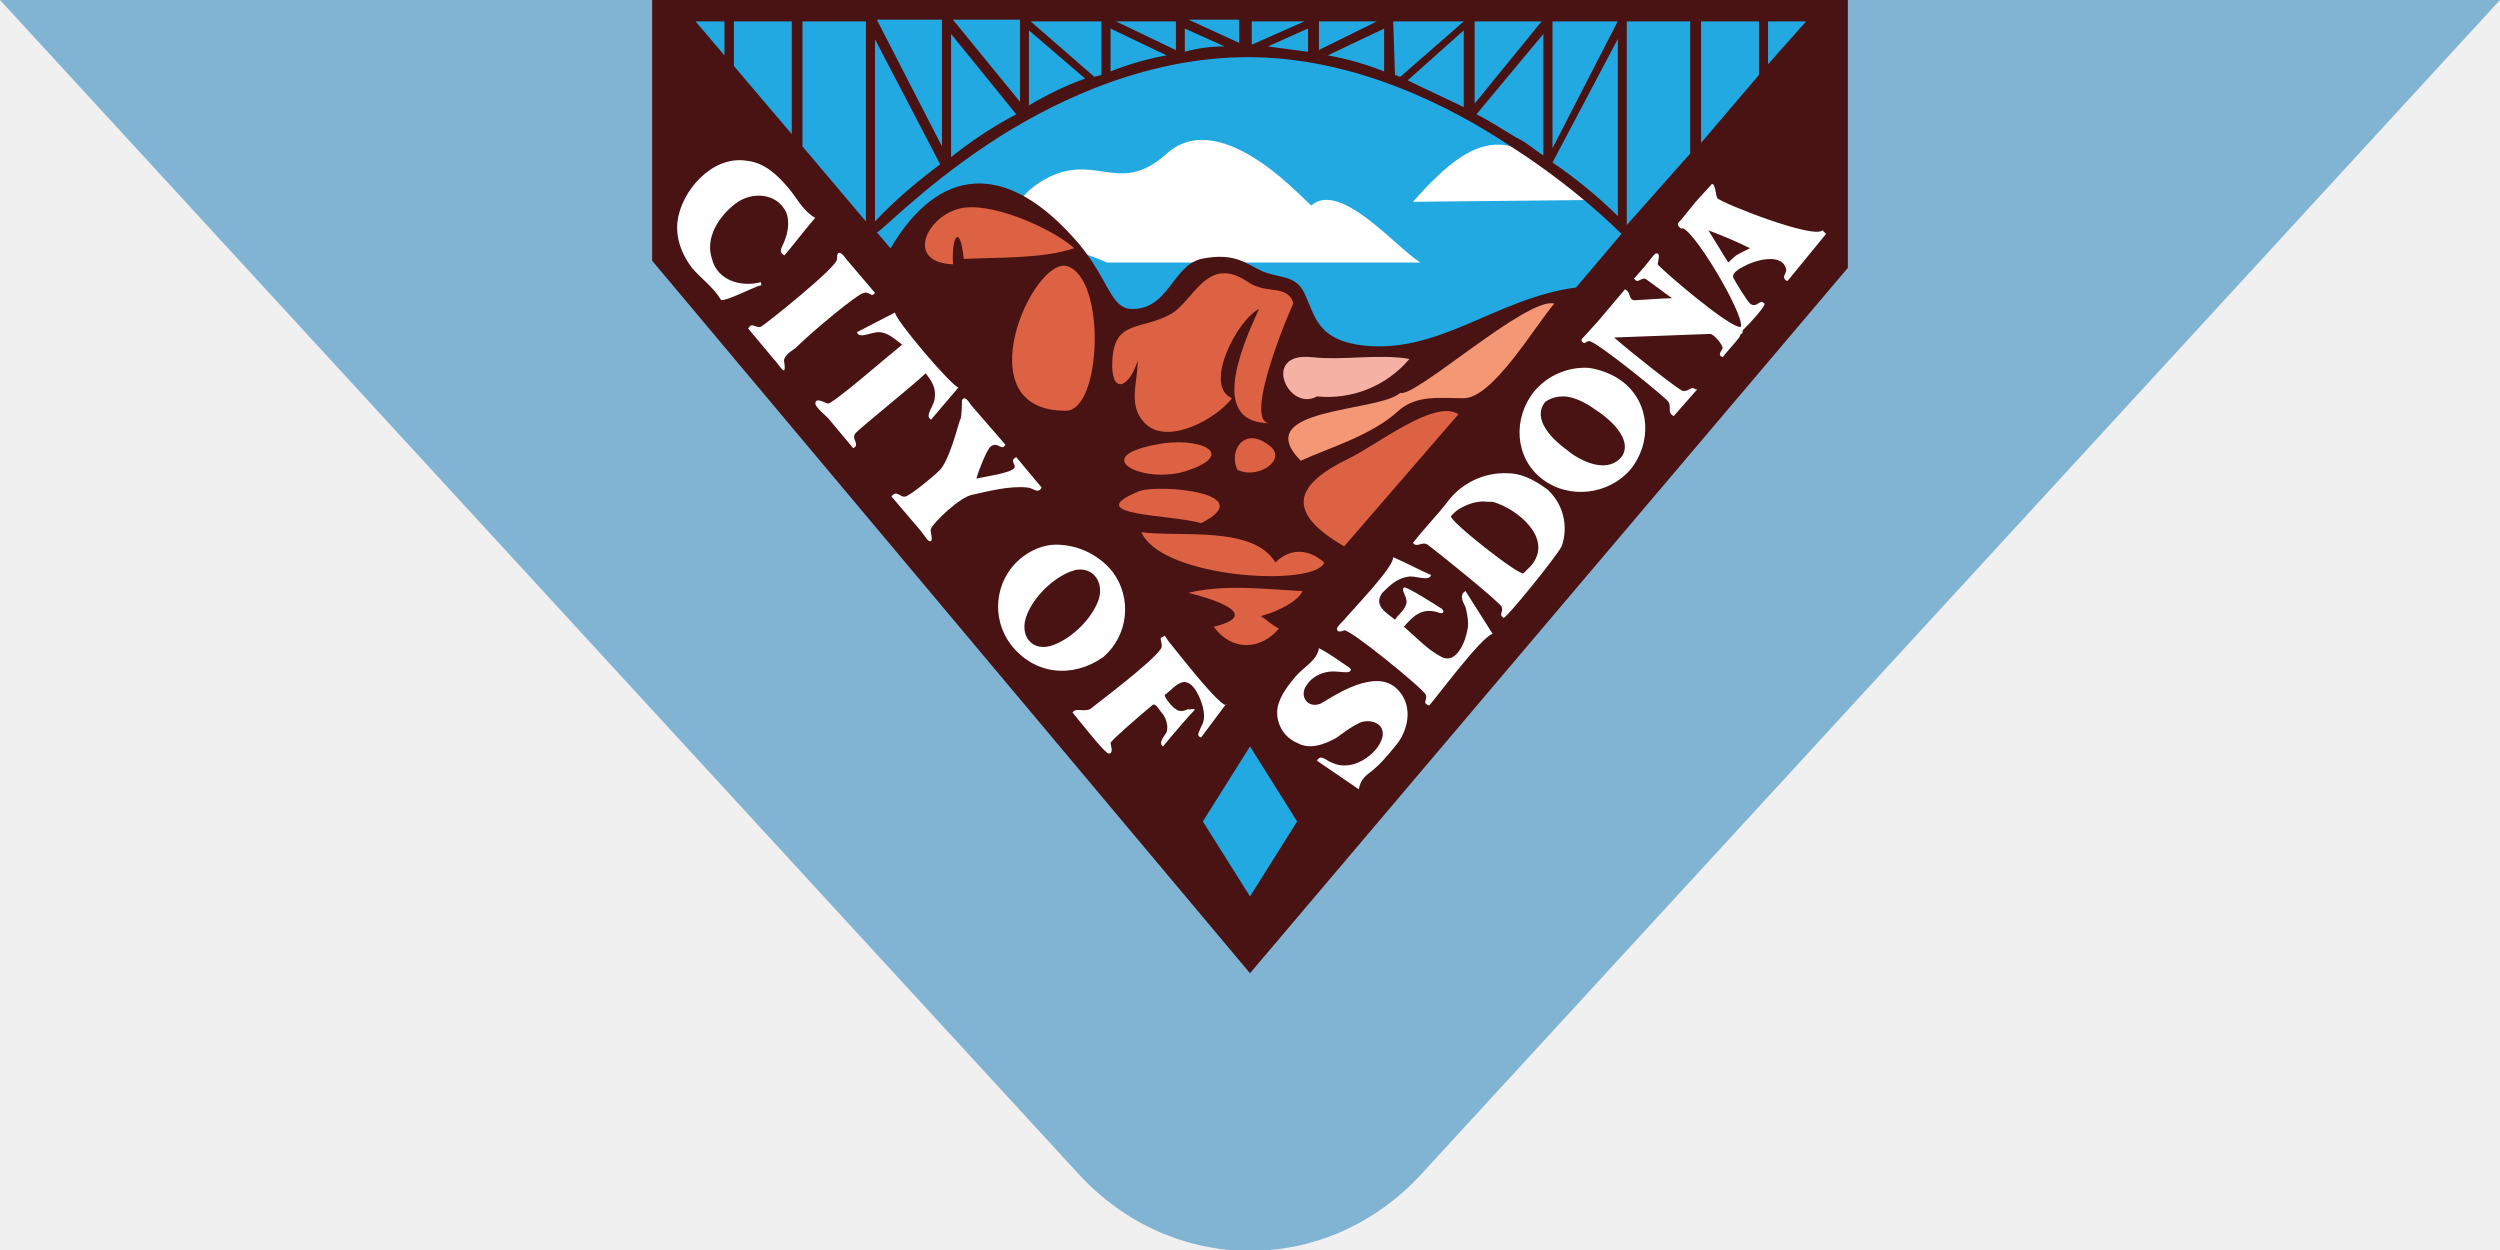
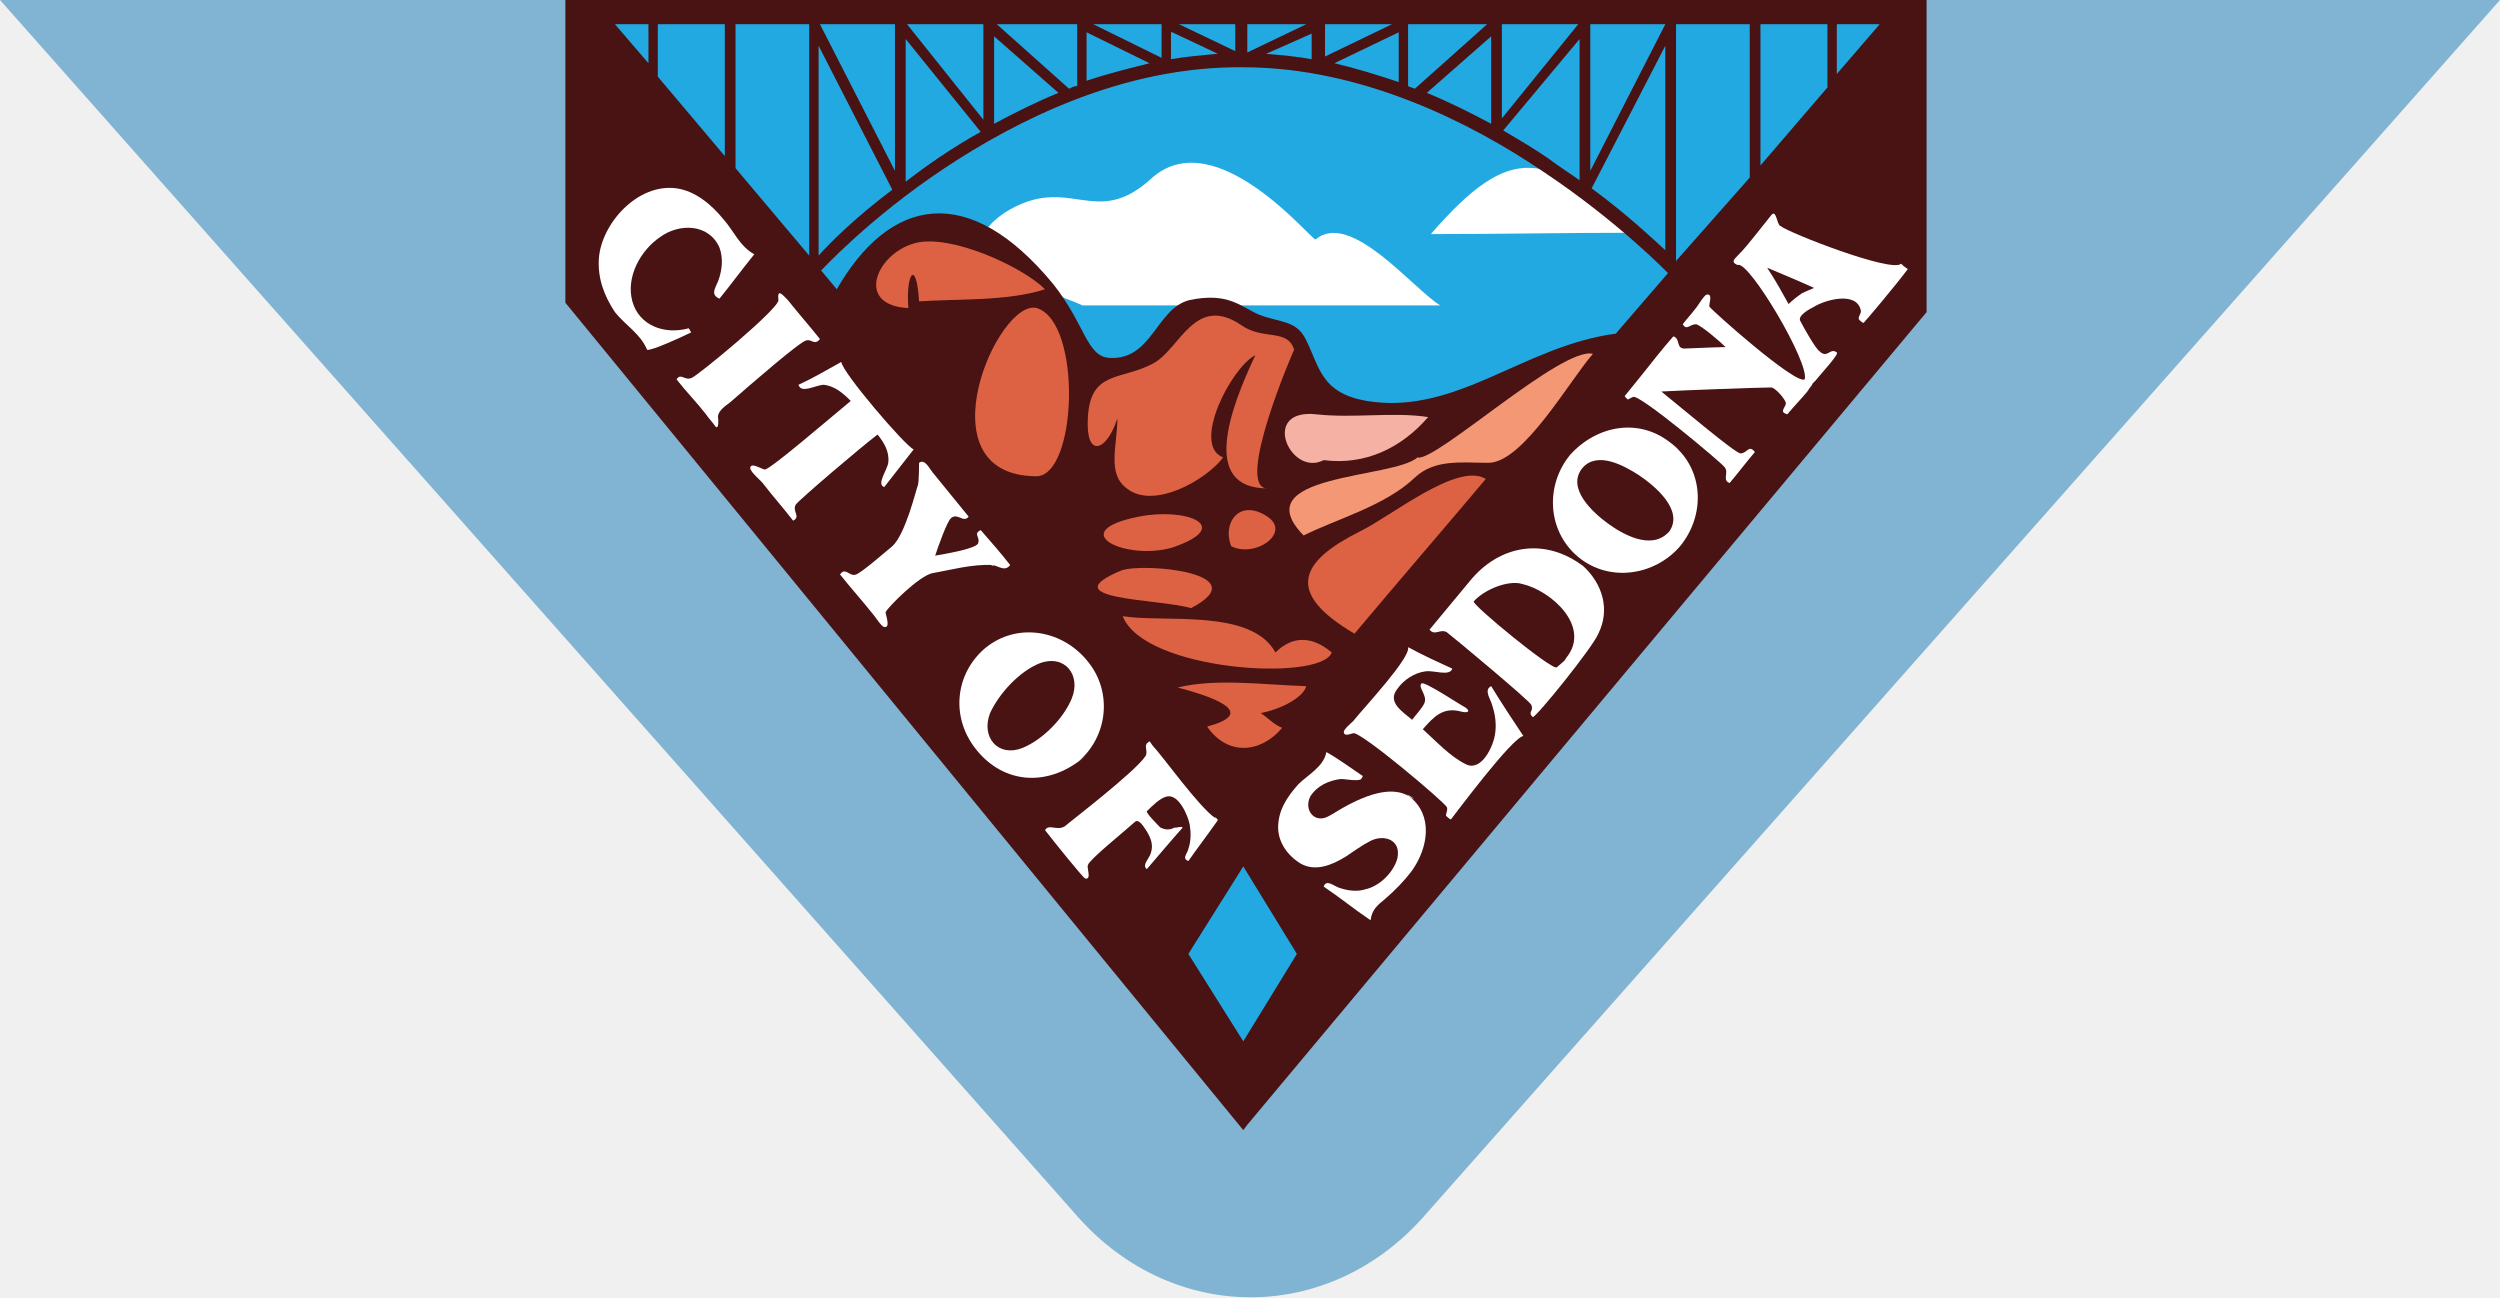
- <svg xmlns="http://www.w3.org/2000/svg" width="140" height="70" fill="none">
-   <g clip-path="url(#a)">
-     <path d="M140 0H0l60.36 65.7c5.28 5.8 14 5.8 19.28 0L140 0Z" fill="#81B3D3" />
-     <path d="M37.23.5 69.8 38.4 102.26.7 37.23.5Z" fill="#23A9E1" />
-     <path d="M61.99 14.7h17.55c-1.32-.8-4.47-4.6-6.1-3.2-.1.1-4.96-5.7-8.1-2.9-2.75 2.5-4.06-.3-7.1 1.6-3.66 2.4 2.02 3.7 3.75 4.5Zm27.08-3.5-9.94.1c3.96-4.5 5.68-4 9.94-.1Z" fill="#fff" />
-     <path d="M99.01 3.6V1.2h2.13l-2.13 2.4ZM49.11 13c.1.1 2.43-2.4 6.18-4.9 3.45-2.3 8.72-4.9 14.6-4.9 5.9 0 11.27 2.7 14.72 5 3.75 2.4 6.09 4.8 6.19 4.9l-2.54 3c-4.56.6-7.81 3.9-12.27 3.2-2.24-.4-2.34-1.6-2.95-2.9-.5-1-1.32-.8-2.33-1.2-.91-.4-1.52-1.1-3.45-.7-1.62.4-1.83 2.9-3.96 2.8-1.11-.1-1.21-1.6-2.84-3.6-4.16-4.9-7.95-4.29-10.59.21L49.1 13ZM40.57 1.2v1.9l-1.62-1.9h1.62Zm54.68 0h3.25v3L95.26 8V1.2ZM91.1 12.6V1.2h3.55v7.4l-3.55 4Zm-.5-10.4v9.9a26.33 26.33 0 0 0-3.66-3l3.65-6.9Zm-4.17-.3v6.8c-.5-.3-.9-.7-1.52-1-.7-.4-1.42-.9-2.23-1.3l3.75-4.5Zm-4.46-.2V6c-1.01-.5-2.13-1-3.14-1.5l3.14-2.8Zm.61-.5h3.75l-3.75 4.6V1.2Zm4.36 0h3.65l-3.65 7.1V1.2Zm-8.93 0h3.96l-3.55 3.1c-.1 0-.2-.1-.3-.1l-.1-3Zm-.5.4V4c-1.02-.4-2.03-.7-3.15-.9l3.15-1.5Zm-4.26 0v1.3L71 2.6l2.24-1Zm-6.9 0 2.23 1c-.81 0-1.52.1-2.23.3V1.6Zm-4.16 0 3.14 1.5c-1.11.2-2.13.5-3.14.9V1.6Zm3.65 1.2L62.5 1.2h3.35v1.6Zm3.55-.4-2.84-1.3h2.84v1.3Zm.71-1.2h2.94L70.1 2.5V1.2Zm3.76 0h3.24l-3.24 1.6V1.2ZM61.28 4.3l-3.56-3.1h3.96v3l-.4.1Zm-3.66-2.6 3.15 2.7c-1.12.4-2.13.9-3.15 1.5V1.7Zm-4.36.2 3.65 4.5a22.9 22.9 0 0 0-3.65 2.4V1.9ZM49 2.2l3.65 7c-1.32 1-2.53 2-3.65 3.2V2.2Zm3.75 6L49.1 1.1h3.65v7.1Zm4.37-2.5-3.76-4.6h3.76v4.6ZM44.33 7.5 41.1 3.7V1.2h3.24v6.3Zm.61-6.3h3.55v11.2l-3.55-4.2v-7ZM36.52 0v14.6L70 54.5 103.48 15V0H36.52Z" fill="#491213" />
-     <path d="M67.36 46 70 41.8l2.64 4.2L70 50.2 67.36 46Z" fill="#23A9E1" />
-     <path d="M75.28 30.6c-3.45-2-2.64-3.5.2-4.9 1.52-.7 4.87-3.4 6.19-2.5l-6.4 7.4Zm-2.34 2.5c-2.03-.1-4.36-.4-6.39.1 1.22.3 4.26 1.2 1.42 1.9 1.02 1.4 2.64 1.3 3.65.1-.4-.2-.7-.5-1.01-.7 1.11-.3 2.13-.9 2.33-1.4Zm1.22-1.6c-.91-.8-1.93-.8-2.74 0-1.22-2.1-5.48-1.4-7.5-1.7 1.1 2.6 9.73 3.1 10.24 1.7Zm-6.9-2.2c-1.62-.5-6.9-.4-3.45-1.8 1.12-.4 6.8.1 3.45 1.8Zm2.03-3c-.5-1.1.4-2.4 1.72-1.4 1.22.8-.6 2-1.72 1.4Zm-2.94.1c-2.34.7-5.38-.8-1.63-1.5 2.34-.5 4.77.5 1.63 1.5.1 0-.1 0 0 0Zm-2.64-6.2c-.5 1.6-1.52 1.9-1.42 0 .1-2.3 1.62-1.7 3.25-2.6 1.31-.7 2.03-3.4 4.36-1.8 1.01.7 2.23.1 2.53 1.2 0-.1-2.94 6.7-1.31 6.7-3.25 0-1.83-3.8-.61-6.4-1.22.6-3.15 4.3-1.52 5-.82 1.1-3.45 2.6-4.77 1.5-1.12-1-.51-2.3-.51-3.6ZM59.65 23c-5.68 0-1.82-8.6.1-8.1 2.24.7 1.93 8.2-.1 8.1Zm-6.29-8.2c-2.64-.1-1.52-2.6.3-3.1 1.73-.5 5.28 1.1 6.5 2.2-1.83.6-4.16.5-6.19.6-.2-2-.7-1.3-.6.3Z" fill="#DC6243" />
-     <path d="M72.84 25.8c-2.94-3 4.36-2.7 5.58-3.8.81.3 7.1-5.4 8.62-5-1.11 1.3-3.45 5.3-5.07 5.3-1.32 0-2.64-.2-3.65.7-1.52 1.4-3.96 2.1-5.48 2.8Z" fill="#F49774" />
-     <path d="M73.75 22.2c-1.62.9-3.14-2.5-.3-2.2 1.83.2 3.75-.2 5.48.1a5.99 5.99 0 0 1-5.18 2.1Z" fill="#F4B1A4" />
-     <path d="M51.84 20.9c.3.4.6.8.5 1.4 0 .4-.6 1-.2 1.2l1.53-1.8c-.4-.1-3.55-3.8-3.55-4.2l-2.13 1.1c.1.4.8 0 1.21 0 .51 0 .92.4 1.32.7-1.11.9-3.85 3.3-4.16 3.3-.1 0-.7-.4-.7 0 0 .2.6.7.7.8l1.42 1.7c.4-.2-.1-.5.1-.8.1-.2 3.25-2.7 3.96-3.4Zm-3.45-4.5c.3-.1.4.3.61 0l-1.62-1.9c-.2-.3-.51-.6-.51 0 .1.4-4.06 3.7-4.26 3.8-.3.1-.5-.3-.71.1l1.42 1.7c.2.2.3.4.5.6.2.2.1-.4.1-.4-.1-.3.31-.6.62-.8 1.01-1 3.55-3.1 3.85-3.1Zm-5.78-.6c-1.12.3-2.44-.1-2.74-1.3-.4-1.2.4-2.4 1.32-3.1.91-.7 2.33-.6 2.84.5.2.5.1 1.1-.1 1.6-.1.3-.4.6 0 .8.6-.7 1.11-1.4 1.72-2.1-.7-.4-1.01-1.1-1.52-1.7-.6-.7-1.32-1.4-2.33-1.5-1.93-.3-3.65 1.7-3.86 3.4-.1.9.2 1.8.81 2.6.51.6 1.22 1.1 1.63 1.8.2.1 1.82-.7 2.13-.8.2 0 .1-.1.1-.2-.5.2 0 0 0 0Zm25.87 23.6c-.71-.5-2.64-3-3.05-3.5l-.2-.3-.2.1c-.1.1.1.4 0 .6-.5.8-3.75 3.2-3.96 3.4-.4.2-.8-.1-1.01.2.5.6 1.82 2.3 2.03 2.3.3 0 .1-.5.1-.6.1-.2 1.72-1.6 2.33-2.1.2-.2.4.3.61.5.2.3.3.7.2 1-.1.2-.5.6-.2.8.4-.5 1.52-1.8 1.73-2 .2-.2-.41 0-.3-.1-.21.1-.52.2-.72 0-.1 0-.71-.7-.6-.8.3-.2.6-.6 1-.7.62-.1 1.02 1 1.12 1.4.1.4.1.8-.1 1.1-.1.3-.3.5 0 .6l1.42-1.9c0 .1-.1.1-.2 0-.1 0 .1.1 0 0Zm-9.34-8.9c-.7 0-1.42.3-2.02.8a3.52 3.52 0 0 0-.51 4.8c1.32 1.7 3.45 1.9 5.17.7a3.52 3.52 0 0 0 .51-4.8 4.1 4.1 0 0 0-3.14-1.5Zm1.22 1.4c.92-.1 1.52.8 1.12 1.8-.4 1-1.42 2-2.44 2.4-1.21.5-2.03-.5-1.52-1.7.4-1 1.42-2 2.44-2.4.1 0 .2-.1.4-.1Zm-2.84-4.6c.3 0 .61.4.81 0l-1.42-1.7c-.4.2 0 .4-.1.6-.2.3-1.72.5-2.13.6.1-.4.61-1.7.81-1.8.4-.3.61.3.81-.1l-1.82-2.1c-.2-.2-.4-.7-.61-.4 0 0 0 1-.1 1.1-.1.2-.61 2.4-1.22 2.9-.3.3-1.52 1.3-1.83 1.4-.3.1-.5-.4-.8 0l1.62 1.9c.1.1.4.6.5.6.3.1 0-.6.1-.7.1-.3 1.63-1.8 2.34-1.9.91-.2 2.03-.5 3.04-.4.2 0-.2 0 0 0ZM82.07 34c.1.4.2.9.1 1.3-.1.6-.6 1.9-1.42 1.5-.8-.4-1.42-1.1-2.13-1.7.51-.6 1.02-1.1 1.93-.8.2.1.4 0 .2-.2-.3-.2-2.03-1.3-2.13-1.2-.2.2.3.6.1 1-.1.3-.4.5-.6.8-.51-.4-1.22-.8-.71-1.5.4-.4.8-.8 1.42-.9.4-.1 1.21.3 1.31-.1-.7-.3-1.42-.7-2.13-1 .1.5-2.23 2.9-2.73 3.5-.1.1-.41.4-.41.5 0 .3.4.1.4.1.31-.1 4.47 3.3 4.57 3.6.1.2-.1.4 0 .5 0 0 .1.1.2.1.3-.3 2.95-3.9 3.55-4l-1.52-2.4c-.4.2-.1.7 0 .9Zm-4.06 4.4c-1.31-.9-3.65.8-4.05 1-.71.3-1.22-.4-.81-1 .3-.5.9-.8 1.52-.8.2 0 .91.1.91 0 .1-.1.1-.1 0-.2-.6-.4-1.12-.8-1.72-1.1-.1.7-.92 1.1-1.32 1.6-.51.6-1.02 1.3-1.02 2s.4 1.4 1.12 1.7c.7.4 1.52.1 2.23-.3.4-.3.81-.6 1.22-.8.6-.3 1.52 0 1.32.8-.2.7-.92 1.3-1.63 1.5-.4.1-.8.1-1.21-.1-.3-.1-.61-.5-.82-.1l2.34 1.6c.1-.5.3-.7.7-1 .51-.4.92-.9 1.33-1.4.8-.9 1.11-2.5-.1-3.4Zm17.86-28.1c0 .1 0 .1 0 0l-.91 1-.81 1c-.2.2-.3.3 0 .5.5-.3 3.55 4.8 3.34 5.5-.5.2-4.56-3.3-4.66-3.5 0-.1.2-.7-.1-.6-.1 0-.51.6-.61.7l-.61.7c.2.3.3 0 .6 0 .2.1 1.22.9 1.53 1.1-.51 0-1.73.1-1.93.1-.6.1-.3-.4-.71-.6L89.48 18l-.91 1v.1c.2.2.1.1.4 0 .3-.1 4.36 3.2 4.46 3.4.2.3-.1.6.3.8l1.23-1.4c.1-.1.1-.1 0-.1-.3-.2-.3.1-.71.1-.3-.1-2.95-2.2-3.86-3l5.38-.2c.2 0 .7.6.7.8-.1.2-.3.4 0 .5.31-.4.62-.7.92-1.1l.1-.2c.1 0 .1-.1.1-.2l.1-.1c.31-.3 1.22-1.3 1.12-1.4-.3-.3-.4.3-.81 0-.2-.2-.81-1.2-.91-1.4-.2-.3.4-.6.6-.7.51-.3 2.14-.8 2.34.2 0 .2-.2.4-.1.5 0 0 .1.2.2.1l2.13-2.6-.2-.2c-.5.5-5.58-1.5-5.89-1.8-.1-.2-.1-.8-.3-.8Zm-.2 2.6c.8.3 1.52.6 2.33 1l-.6.3c-.21.1-.41.3-.62.5l-1.11-1.8Zm-6.7 7.7a3.7 3.7 0 0 0-3.04 1.3c-1.22 1.5-1.12 3.7.4 4.9 1.53 1.2 3.76.9 4.97-.5 1.22-1.5 1.12-3.7-.4-4.9-.5-.4-1.22-.7-1.93-.8Zm-1.42 1.6c.6 0 1.32.4 1.73.7.8.5 2.23 1.7 1.52 2.7 0-.1.1-.1-.1.1-.82.8-2.24.1-2.95-.5-.7-.5-2.03-1.7-1.21-2.7.3-.2.6-.3 1.01-.3Zm-3.14 4.3a4 4 0 0 0-3.35 1.6c-.61.8-1.32 1.5-1.93 2.3.2.3.5-.1.81.1.3.2 4.16 3.3 4.16 3.5.1.3-.2.4.1.6.1.1 2.94-3.4 3.25-4 .4-1.1.1-2.4-.81-3.2.1.1.2.1 0 0-.81-.6-1.52-.9-2.23-.9Zm-1.12 1.6h.3c1.42.4 3.45 2.1 2.13 3.6l-.4.4c-.2.2-4.26-3-4.06-3.2.4-.5 1.32-.9 2.03-.8Z" fill="#fff" />
-   </g>
-   <defs>
-     <clipPath id="a">
-       <path fill="#fff" d="M0 0h140v70H0z" />
-     </clipPath>
-   </defs>
+ <svg xmlns="http://www.w3.org/2000/svg" width="185" height="96" viewBox="0 0 185 96" fill="none">
+   <path d="M185 0H0L79.81 90.101C86.849 97.966 98.25 97.966 105.289 90.101L185 0Z" fill="#81B3D3" />
+   <path d="M42.83 0.697L92.004 58.84L140.882 1.095L42.83 0.697Z" fill="#23A9E1" />
+   <path d="M120.954 17.224C115.898 17.224 110.94 17.323 105.884 17.323C111.833 10.454 114.51 11.151 120.954 17.224Z" fill="white" />
+   <path d="M80.107 22.6C88.931 22.6 97.755 22.6 106.578 22.6C104.595 21.405 99.936 15.531 97.358 17.721C97.16 17.921 89.922 8.861 85.163 13.241C80.999 17.025 79.116 12.744 74.357 15.73C69.102 19.314 77.529 21.405 80.107 22.6Z" fill="white" />
+   <path d="M92.302 0H41.838V22.401L92.004 83.63L92.302 83.231L142.567 23.098V0H92.302ZM54.429 1.792H59.882V18.916L54.429 12.445V1.792ZM53.636 11.549L48.679 5.675V1.792H53.636V11.549ZM72.771 8.861L67.12 1.792H72.771V8.861ZM66.227 12.644L60.675 1.792H66.227V12.644ZM60.576 3.385L66.029 14.038C63.253 16.129 61.369 18.02 60.576 18.916V3.385ZM67.02 2.887L72.572 9.757C71.482 10.354 70.391 11.051 69.499 11.648C68.607 12.246 67.814 12.843 67.02 13.441V2.887ZM73.564 2.688L78.323 6.87C76.637 7.566 75.051 8.363 73.564 9.159V2.688ZM79.116 6.571L73.762 1.792H79.711V6.372C79.413 6.372 79.314 6.471 79.116 6.571ZM98.052 1.792H103.009L98.052 4.181V1.792ZM92.302 1.792H96.664L92.302 3.883V1.792ZM91.409 3.783L87.245 1.792H91.409V3.783ZM85.957 4.281L80.9 1.792H85.957V4.281ZM80.405 2.389L85.064 4.679C83.478 5.078 81.892 5.476 80.405 5.974V2.389ZM86.75 2.389L90.121 3.982C88.931 4.082 87.84 4.181 86.651 4.381V2.389H86.75ZM97.061 2.489V4.381C95.97 4.181 94.879 4.082 93.69 3.982L97.061 2.489ZM103.505 2.389V6.073C102.018 5.575 100.431 5.078 98.746 4.679L103.505 2.389ZM104.199 1.792H110.048L104.695 6.571C104.496 6.471 104.397 6.471 104.199 6.372V1.792ZM117.682 1.792H123.234L117.682 12.644V1.792ZM111.139 1.792H116.79L111.139 8.761V1.792ZM110.346 2.688V9.159C108.858 8.363 107.272 7.566 105.587 6.87L110.346 2.688ZM116.889 2.887V13.341C116.195 12.843 115.402 12.345 114.609 11.748C113.617 11.051 112.428 10.354 111.238 9.657L116.889 2.887ZM123.234 3.385V18.518C122.144 17.522 120.359 15.83 117.781 13.938L123.234 3.385ZM124.027 19.314V1.792H129.48V13.142L124.027 19.314C124.126 19.414 124.027 19.414 124.027 19.314ZM130.273 1.792H135.23V6.471L130.273 12.246V1.792ZM47.985 1.792V4.679L45.506 1.792H47.985ZM60.675 19.912L60.774 20.011C60.774 20.011 64.344 16.129 69.895 12.445C75.15 8.96 83.081 4.878 92.004 4.978C100.828 4.978 108.958 9.159 114.113 12.644C119.665 16.328 123.333 20.111 123.432 20.21L119.566 24.691C112.725 25.587 107.768 30.764 101.125 29.669C97.754 29.071 97.655 27.18 96.664 25.189C95.97 23.695 94.78 23.894 93.194 23.297C91.806 22.7 90.914 21.604 88.039 22.202C85.56 22.799 85.263 26.682 82.09 26.483C80.405 26.383 80.305 23.994 77.926 21.007C71.68 13.441 65.831 14.536 61.865 21.505L91.905 57.247L60.675 19.912ZM135.924 5.476V1.792H139.097L135.924 5.476Z" fill="#491213" />
+   <path d="M87.939 70.588L92.004 64.116L95.97 70.588L92.004 77.059L87.939 70.588Z" fill="#23A9E1" />
+   <path d="M64.938 32.158C65.434 32.755 65.831 33.452 65.731 34.248C65.632 34.846 64.839 35.841 65.434 36.04C66.128 35.144 66.921 34.149 67.615 33.253C67.02 33.054 62.261 27.478 62.261 26.781C61.171 27.379 60.179 27.976 59.089 28.474C59.287 29.171 60.378 28.474 60.973 28.474C61.766 28.573 62.361 29.071 62.956 29.669C61.27 31.062 57.106 34.647 56.61 34.746C56.412 34.746 55.52 34.149 55.52 34.647C55.52 34.945 56.412 35.642 56.511 35.841C57.205 36.737 57.998 37.633 58.692 38.529C59.287 38.231 58.593 37.833 58.891 37.335C59.188 36.937 63.749 33.054 64.938 32.158Z" fill="white" />
+   <path d="M59.684 25.189C60.08 25.089 60.279 25.587 60.675 25.089C59.882 24.093 59.089 23.197 58.296 22.202C57.899 21.803 57.503 21.306 57.602 22.202C57.701 22.799 51.554 27.877 51.157 27.976C50.662 28.175 50.364 27.578 50.067 28.076C50.761 28.972 51.554 29.768 52.248 30.664C52.446 30.963 52.744 31.262 52.942 31.56C53.239 31.859 53.14 30.863 53.14 30.963C53.041 30.465 53.636 30.067 54.033 29.768C55.52 28.474 59.287 25.189 59.684 25.189Z" fill="white" />
+   <path d="M50.959 24.293C49.175 24.79 47.291 24.093 46.795 22.301C46.3 20.509 47.39 18.518 48.877 17.522C50.265 16.527 52.446 16.527 53.239 18.319C53.537 19.115 53.438 20.011 53.14 20.808C52.942 21.306 52.545 21.803 53.239 22.102C54.132 21.007 54.925 19.912 55.817 18.817C54.727 18.219 54.33 17.124 53.537 16.228C52.645 15.133 51.455 14.137 50.067 13.938C47.192 13.54 44.515 16.527 44.317 19.115C44.218 20.609 44.713 21.903 45.506 23.098C46.3 24.093 47.39 24.691 47.886 25.885C48.183 25.985 50.563 24.89 51.157 24.591C51.058 24.492 51.058 24.392 50.959 24.293C50.959 24.293 50.265 24.492 50.959 24.293Z" fill="white" />
+   <path d="M89.922 60.532C88.733 59.736 85.957 55.853 85.362 55.255C85.263 55.156 85.163 54.957 85.064 54.857C85.064 54.857 84.767 55.056 84.866 55.056C84.668 55.156 84.965 55.654 84.767 55.952C83.974 57.147 79.017 60.93 78.818 61.129C78.224 61.528 77.629 60.93 77.331 61.428C78.025 62.324 80.107 64.913 80.305 65.012C80.801 65.112 80.405 64.216 80.504 64.017C80.603 63.618 83.081 61.627 83.974 60.831C84.271 60.532 84.668 61.229 84.866 61.528C85.163 62.025 85.362 62.523 85.163 63.121C85.064 63.519 84.469 64.017 84.866 64.315C85.461 63.618 87.245 61.528 87.444 61.328C87.741 61.03 86.849 61.328 86.948 61.229C86.551 61.428 86.254 61.428 85.857 61.229C85.758 61.129 84.767 60.134 84.866 60.034C85.263 59.636 85.857 59.039 86.353 58.939C87.245 58.74 87.939 60.432 88.039 61.03C88.138 61.627 88.138 62.224 87.939 62.822C87.84 63.22 87.444 63.519 87.939 63.718C88.633 62.722 89.327 61.826 90.021 60.831C90.22 60.632 90.021 60.532 89.922 60.532C90.121 60.532 89.823 60.432 89.922 60.532Z" fill="white" />
+   <path d="M79.81 56.35C81.991 54.459 82.288 51.273 80.603 49.083C78.719 46.594 75.249 45.996 72.87 47.988C70.689 49.879 70.391 52.965 72.077 55.255C74.059 57.944 77.232 58.242 79.81 56.35C80.999 55.455 79.711 56.45 79.81 56.35ZM79.314 51.671C78.719 53.165 77.133 54.758 75.646 55.355C73.861 56.052 72.572 54.559 73.266 52.766C73.96 51.273 75.448 49.68 76.935 49.083C78.818 48.386 80.008 49.979 79.314 51.671C79.413 51.472 78.918 52.567 79.314 51.671Z" fill="white" />
+   <path d="M73.465 41.815C73.96 41.914 74.357 42.313 74.754 41.815C74.059 40.919 73.266 40.023 72.572 39.226C71.978 39.525 72.572 39.724 72.374 40.222C72.176 40.62 69.796 41.018 69.201 41.118C69.4 40.521 70.094 38.529 70.391 38.33C70.887 37.932 71.284 38.728 71.68 38.231C70.788 37.136 69.895 36.04 69.003 34.945C68.706 34.547 68.408 33.95 68.012 34.248C68.012 34.248 68.012 35.742 67.913 35.941C67.814 36.14 67.02 39.525 66.029 40.421C65.533 40.819 63.848 42.313 63.352 42.512C62.856 42.711 62.559 41.914 62.162 42.512C62.956 43.507 63.848 44.503 64.641 45.499C64.74 45.598 65.236 46.395 65.434 46.395C65.93 46.494 65.533 45.499 65.533 45.3C65.731 44.901 68.012 42.611 69.003 42.412C70.193 42.213 71.978 41.715 73.465 41.815C73.762 41.914 73.068 41.815 73.465 41.815Z" fill="white" />
+   <path d="M67.219 22.799C63.253 22.6 64.839 18.817 67.615 18.02C70.193 17.224 75.646 19.713 77.331 21.405C74.555 22.301 70.986 22.102 68.012 22.301C67.814 19.115 67.02 20.21 67.219 22.799Z" fill="#DC6243" />
+   <path d="M76.637 35.244C68.111 35.144 73.861 22.003 76.736 22.799C80.107 23.894 79.711 35.343 76.637 35.244Z" fill="#DC6243" />
+   <path d="M82.685 30.963C81.892 33.452 80.305 33.95 80.504 30.863C80.702 27.379 82.982 28.175 85.362 26.881C87.344 25.786 88.435 21.704 91.905 24.093C93.491 25.189 95.276 24.293 95.772 25.885C95.772 25.786 91.31 36.14 93.789 36.14C88.832 36.14 91.013 30.266 92.897 26.284C91.112 27.18 88.138 32.954 90.517 33.85C89.228 35.543 85.362 37.733 83.379 36.14C81.892 35.045 82.685 32.954 82.685 30.963Z" fill="#DC6243" />
+   <path d="M86.75 40.521C83.28 41.516 78.719 39.326 84.271 38.231C87.741 37.534 91.409 38.928 86.75 40.521C86.849 40.521 86.65 40.521 86.75 40.521Z" fill="#DC6243" />
+   <path d="M91.112 40.421C90.418 38.728 91.707 36.837 93.789 38.231C95.573 39.425 92.897 41.317 91.112 40.421Z" fill="#DC6243" />
+   <path d="M88.138 45.001C85.758 44.304 77.728 44.403 82.982 42.213C84.668 41.616 93.095 42.412 88.138 45.001Z" fill="#DC6243" />
+   <path d="M98.548 48.286C97.16 47.092 95.672 46.992 94.384 48.286C92.599 45.001 86.155 46.096 83.081 45.598C84.668 49.68 97.754 50.477 98.548 48.286Z" fill="#DC6243" />
+   <path d="M96.664 50.775C93.491 50.676 90.021 50.178 87.146 50.875C89.03 51.373 93.491 52.667 89.327 53.762C90.815 55.952 93.293 55.753 94.879 53.861C94.185 53.563 93.888 53.165 93.293 52.766C94.879 52.468 96.466 51.572 96.664 50.775Z" fill="#DC6243" />
+   <path d="M100.233 46.892C94.978 43.806 96.267 41.516 100.63 39.326C102.91 38.231 107.867 34.149 109.949 35.443C106.677 39.326 103.406 43.109 100.233 46.892Z" fill="#DC6243" />
+   <path d="M96.466 39.625C92.004 35.045 103.108 35.443 104.893 33.85C106.182 34.248 115.6 25.587 117.88 26.184C116.195 28.076 112.725 34.248 110.147 34.248C108.165 34.248 106.182 33.95 104.695 35.343C102.513 37.434 98.845 38.43 96.466 39.625Z" fill="#F49774" />
+   <path d="M97.953 34.049C95.474 35.343 93.194 30.166 97.457 30.664C100.233 30.963 103.108 30.465 105.686 30.863C103.703 33.153 101.026 34.447 97.953 34.049Z" fill="#F4B1A4" />
+   <path d="M110.445 52.269C110.643 52.866 110.742 53.563 110.643 54.26C110.544 55.156 109.652 57.147 108.462 56.55C107.272 55.952 106.281 54.857 105.289 53.961C106.082 53.065 106.776 52.269 108.164 52.667C108.561 52.766 108.858 52.667 108.462 52.368C108.065 52.169 105.388 50.377 105.19 50.576C104.893 50.875 105.686 51.472 105.388 52.069C105.19 52.468 104.794 52.866 104.496 53.264C103.802 52.667 102.613 51.97 103.406 50.974C103.901 50.277 104.694 49.78 105.488 49.68C106.082 49.581 107.272 50.078 107.47 49.481C106.38 48.983 105.289 48.485 104.199 47.888C104.397 48.684 100.927 52.368 100.134 53.364C100.035 53.463 99.44 53.961 99.44 54.16C99.44 54.559 100.035 54.26 100.134 54.26C100.63 54.061 106.876 59.337 107.074 59.736C107.173 60.034 106.876 60.333 107.074 60.432C107.074 60.432 107.272 60.632 107.371 60.632C107.768 60.134 111.833 54.658 112.725 54.459C111.932 53.264 111.139 52.069 110.346 50.775C109.751 51.074 110.346 51.771 110.445 52.269Z" fill="white" />
+   <path d="M104.298 58.939C102.216 57.645 98.746 60.233 98.25 60.432C97.259 60.93 96.466 59.935 96.961 58.939C97.457 58.143 98.349 57.744 99.242 57.645C99.539 57.645 100.531 57.844 100.729 57.645C100.828 57.446 100.927 57.446 100.729 57.346C99.837 56.749 99.043 56.151 98.151 55.654C97.953 56.749 96.763 57.346 96.069 58.043C95.276 58.939 94.582 59.935 94.582 61.229C94.582 62.324 95.276 63.32 96.267 63.917C97.358 64.514 98.548 64.017 99.539 63.419C100.134 63.021 100.828 62.523 101.423 62.224C102.414 61.727 103.703 62.125 103.406 63.519C103.108 64.614 102.018 65.609 101.026 65.809C100.431 66.008 99.737 65.908 99.142 65.709C98.746 65.609 98.151 65.012 97.953 65.609C99.142 66.406 100.233 67.302 101.423 68.099C101.522 67.302 101.919 67.003 102.513 66.506C103.207 65.908 103.901 65.211 104.496 64.415C105.686 62.722 106.082 60.333 104.298 58.939Z" fill="white" />
+   <path d="M104.298 58.939C103.703 58.441 105.289 59.536 104.298 58.939V58.939Z" fill="white" />
+   <path d="M140.683 19.514C139.989 20.21 132.355 17.224 131.76 16.726C131.463 16.626 131.463 15.432 131.066 15.93C130.67 16.427 130.273 16.925 129.877 17.423C129.48 17.921 129.084 18.419 128.588 18.916C128.29 19.215 128.092 19.414 128.588 19.613C129.381 19.215 133.942 26.881 133.545 28.076C132.851 28.474 126.704 22.998 126.506 22.7C126.407 22.6 126.803 21.704 126.308 21.803C126.109 21.803 125.614 22.7 125.415 22.899C125.118 23.297 124.82 23.596 124.523 23.994C124.82 24.492 125.019 23.994 125.514 23.994C125.911 24.093 127.299 25.288 127.696 25.686C127.002 25.686 125.019 25.786 124.82 25.786C123.928 25.885 124.424 25.089 123.829 24.89C123.036 25.786 122.342 26.682 121.549 27.677C121.152 28.175 120.656 28.773 120.26 29.27C120.161 29.37 120.26 29.27 120.26 29.37C120.557 29.669 120.359 29.569 120.855 29.37C121.35 29.171 127.398 34.248 127.596 34.547C127.993 34.945 127.398 35.543 127.993 35.742C128.588 35.045 129.183 34.248 129.778 33.551C129.877 33.452 129.877 33.452 129.778 33.352C129.381 32.954 129.282 33.551 128.786 33.551C128.29 33.452 124.424 30.166 122.937 28.972C124.721 28.872 130.174 28.673 131.066 28.673C131.364 28.673 132.157 29.569 132.157 29.868C132.058 30.266 131.661 30.465 132.256 30.664C132.752 30.067 133.248 29.569 133.743 28.972L133.942 28.673C134.041 28.573 134.041 28.573 134.14 28.374L134.338 28.175C134.735 27.677 136.123 26.184 135.924 26.084C135.429 25.686 135.23 26.582 134.636 25.985C134.338 25.786 133.446 24.193 133.248 23.795C132.95 23.396 133.842 22.899 134.239 22.7C135.032 22.202 137.412 21.505 137.709 22.998C137.709 23.297 137.412 23.496 137.61 23.695C137.61 23.695 137.808 23.894 137.907 23.894C138.106 23.695 140.287 21.107 141.179 19.912C140.882 19.713 140.782 19.613 140.683 19.514ZM133.347 21.704C133.446 21.704 133.545 21.604 133.347 21.704C133.049 21.903 132.653 22.202 132.355 22.5C131.86 21.604 131.364 20.708 130.769 19.812C131.959 20.31 133.148 20.808 134.239 21.306C134.041 21.405 133.743 21.505 133.347 21.704Z" fill="white" />
+   <path d="M123.73 32.855C121.35 30.863 118.178 31.461 116.195 33.651C114.311 35.941 114.51 39.326 116.79 41.218C119.07 43.109 122.441 42.611 124.325 40.421C126.208 38.131 126.109 34.746 123.73 32.855ZM123.432 39.425C123.432 39.425 123.432 39.525 123.432 39.425C122.144 40.72 120.062 39.525 118.971 38.728C117.88 37.932 115.898 36.14 117.087 34.647C118.178 33.352 120.161 34.447 121.251 35.144C122.441 35.941 124.622 37.733 123.532 39.326C123.631 39.226 123.631 39.226 123.432 39.425Z" fill="white" />
+   <path d="M123.73 32.855C123.432 32.655 124.92 33.85 123.73 32.855V32.855Z" fill="white" />
+   <path d="M123.432 39.526C123.432 39.425 123.432 39.425 123.432 39.526C123.532 39.425 123.532 39.425 123.532 39.425C123.432 39.425 123.432 39.526 123.432 39.526Z" fill="white" />
+   <path d="M117.186 41.914C117.286 42.014 117.484 42.213 117.186 41.914C114.311 39.724 110.941 40.322 108.759 43.01C107.768 44.204 106.777 45.399 105.785 46.594C106.182 47.092 106.578 46.494 107.074 46.793C107.471 47.092 113.221 51.87 113.32 52.169C113.518 52.667 113.023 52.667 113.419 53.065C113.617 53.165 117.88 47.888 118.277 46.892C119.169 45.1 118.574 43.209 117.186 41.914ZM115.898 48.684C115.699 48.983 115.898 48.784 115.204 49.381C114.906 49.68 108.859 44.702 109.057 44.503C109.85 43.607 111.635 42.91 112.626 43.209C114.807 43.706 117.781 46.395 115.898 48.684Z" fill="white" />
</svg>
